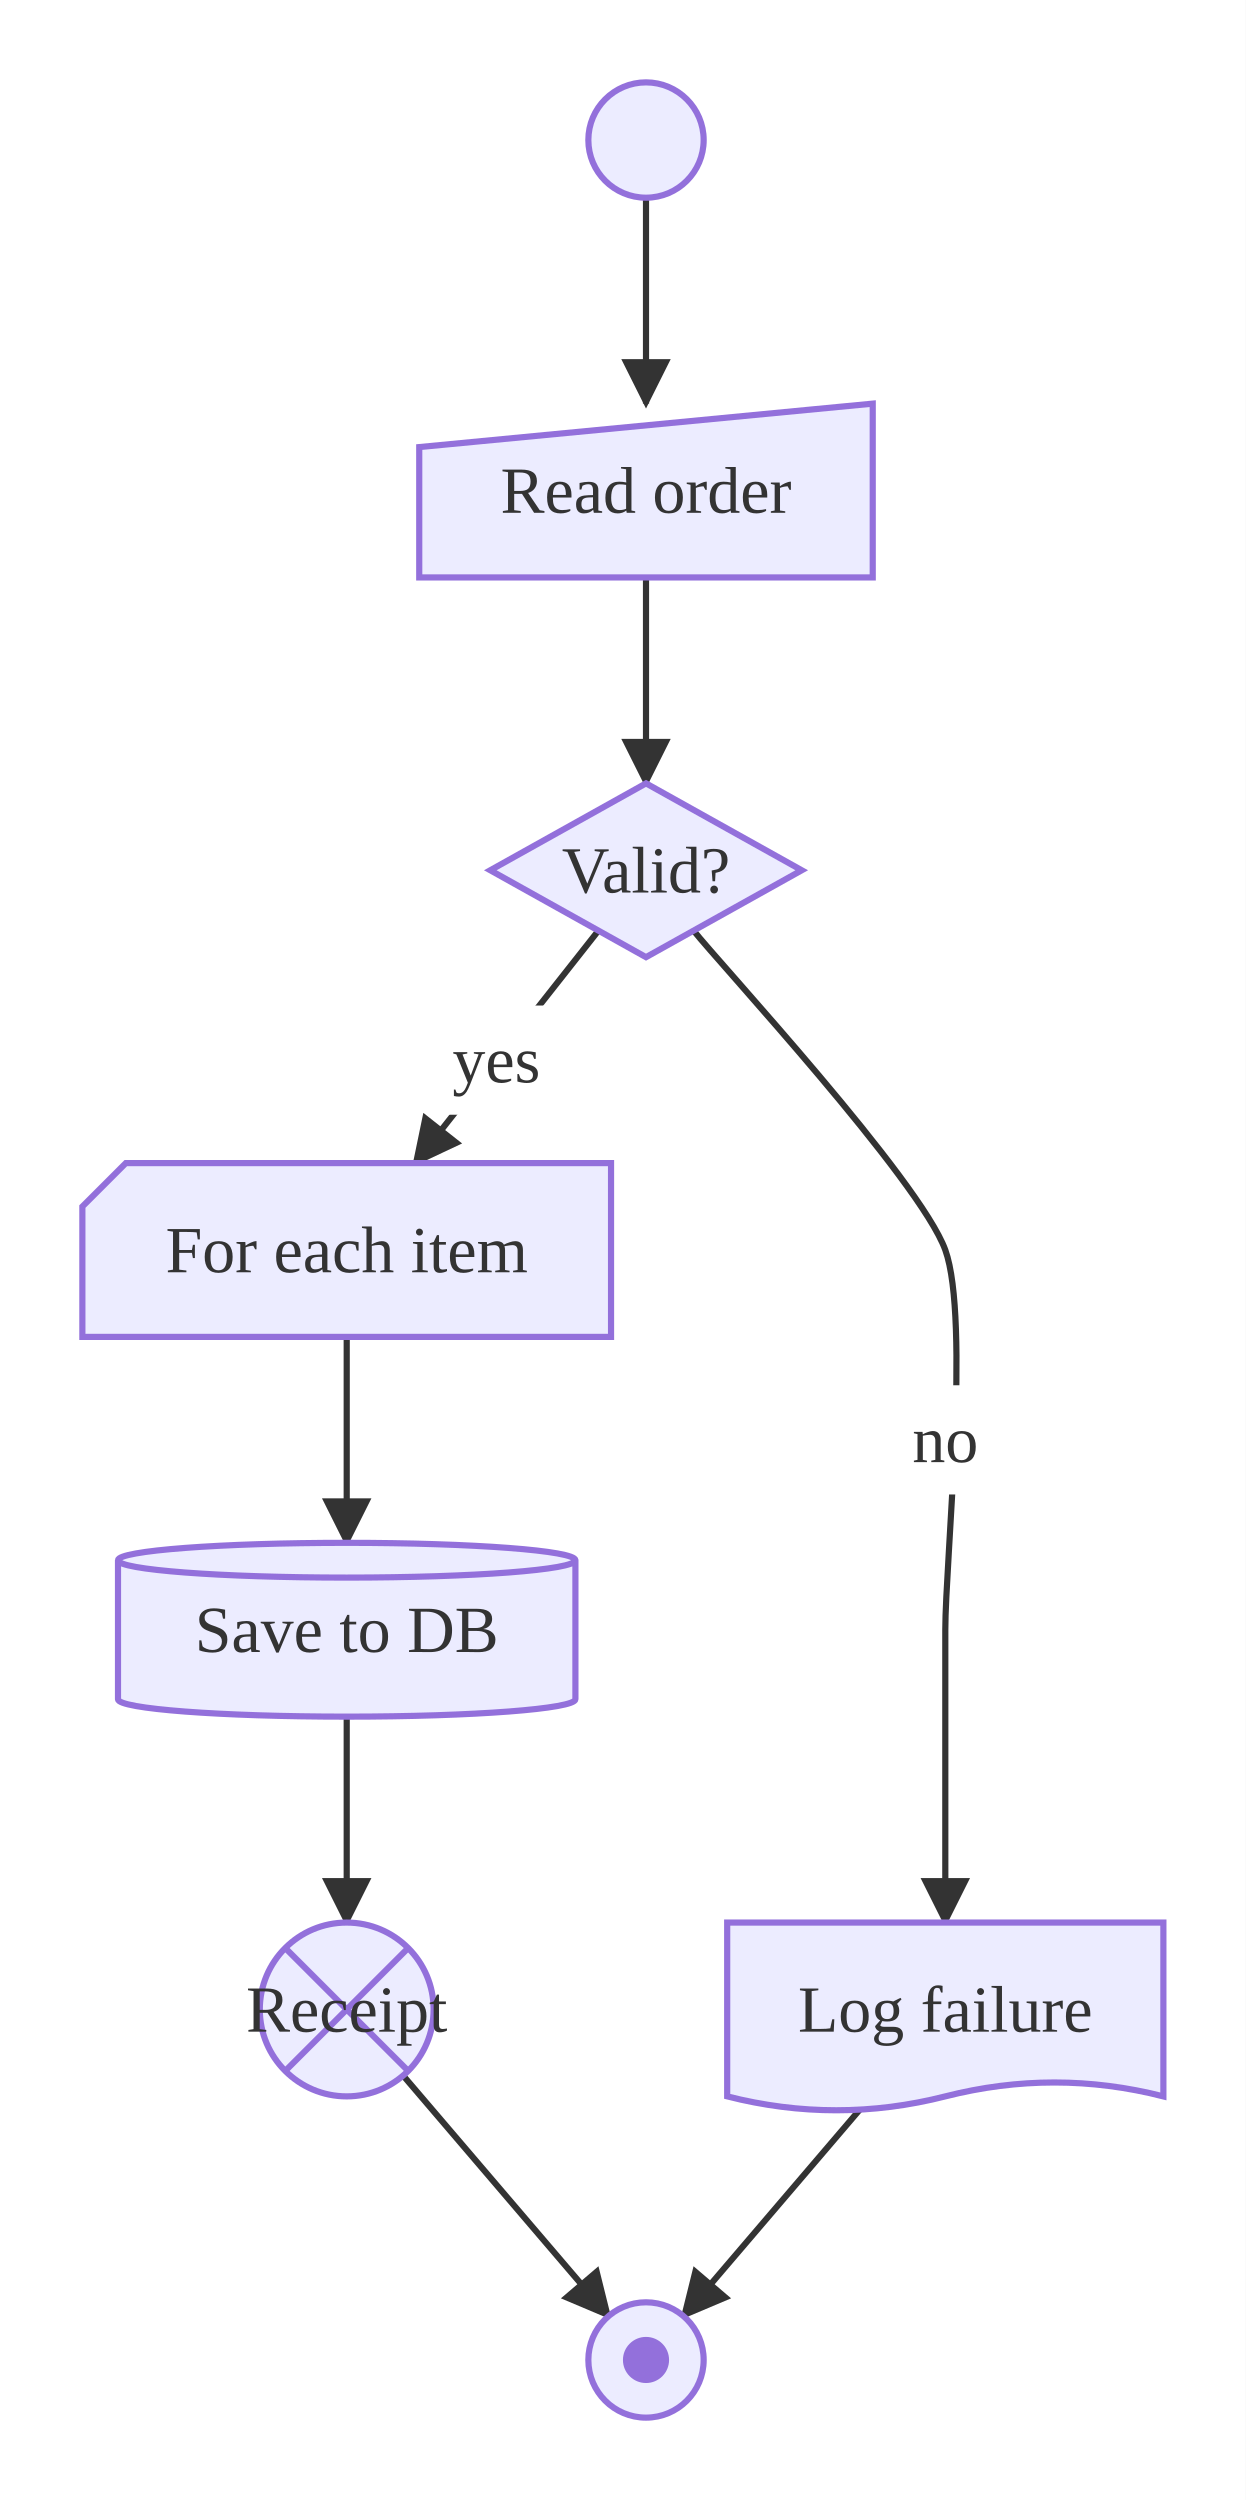
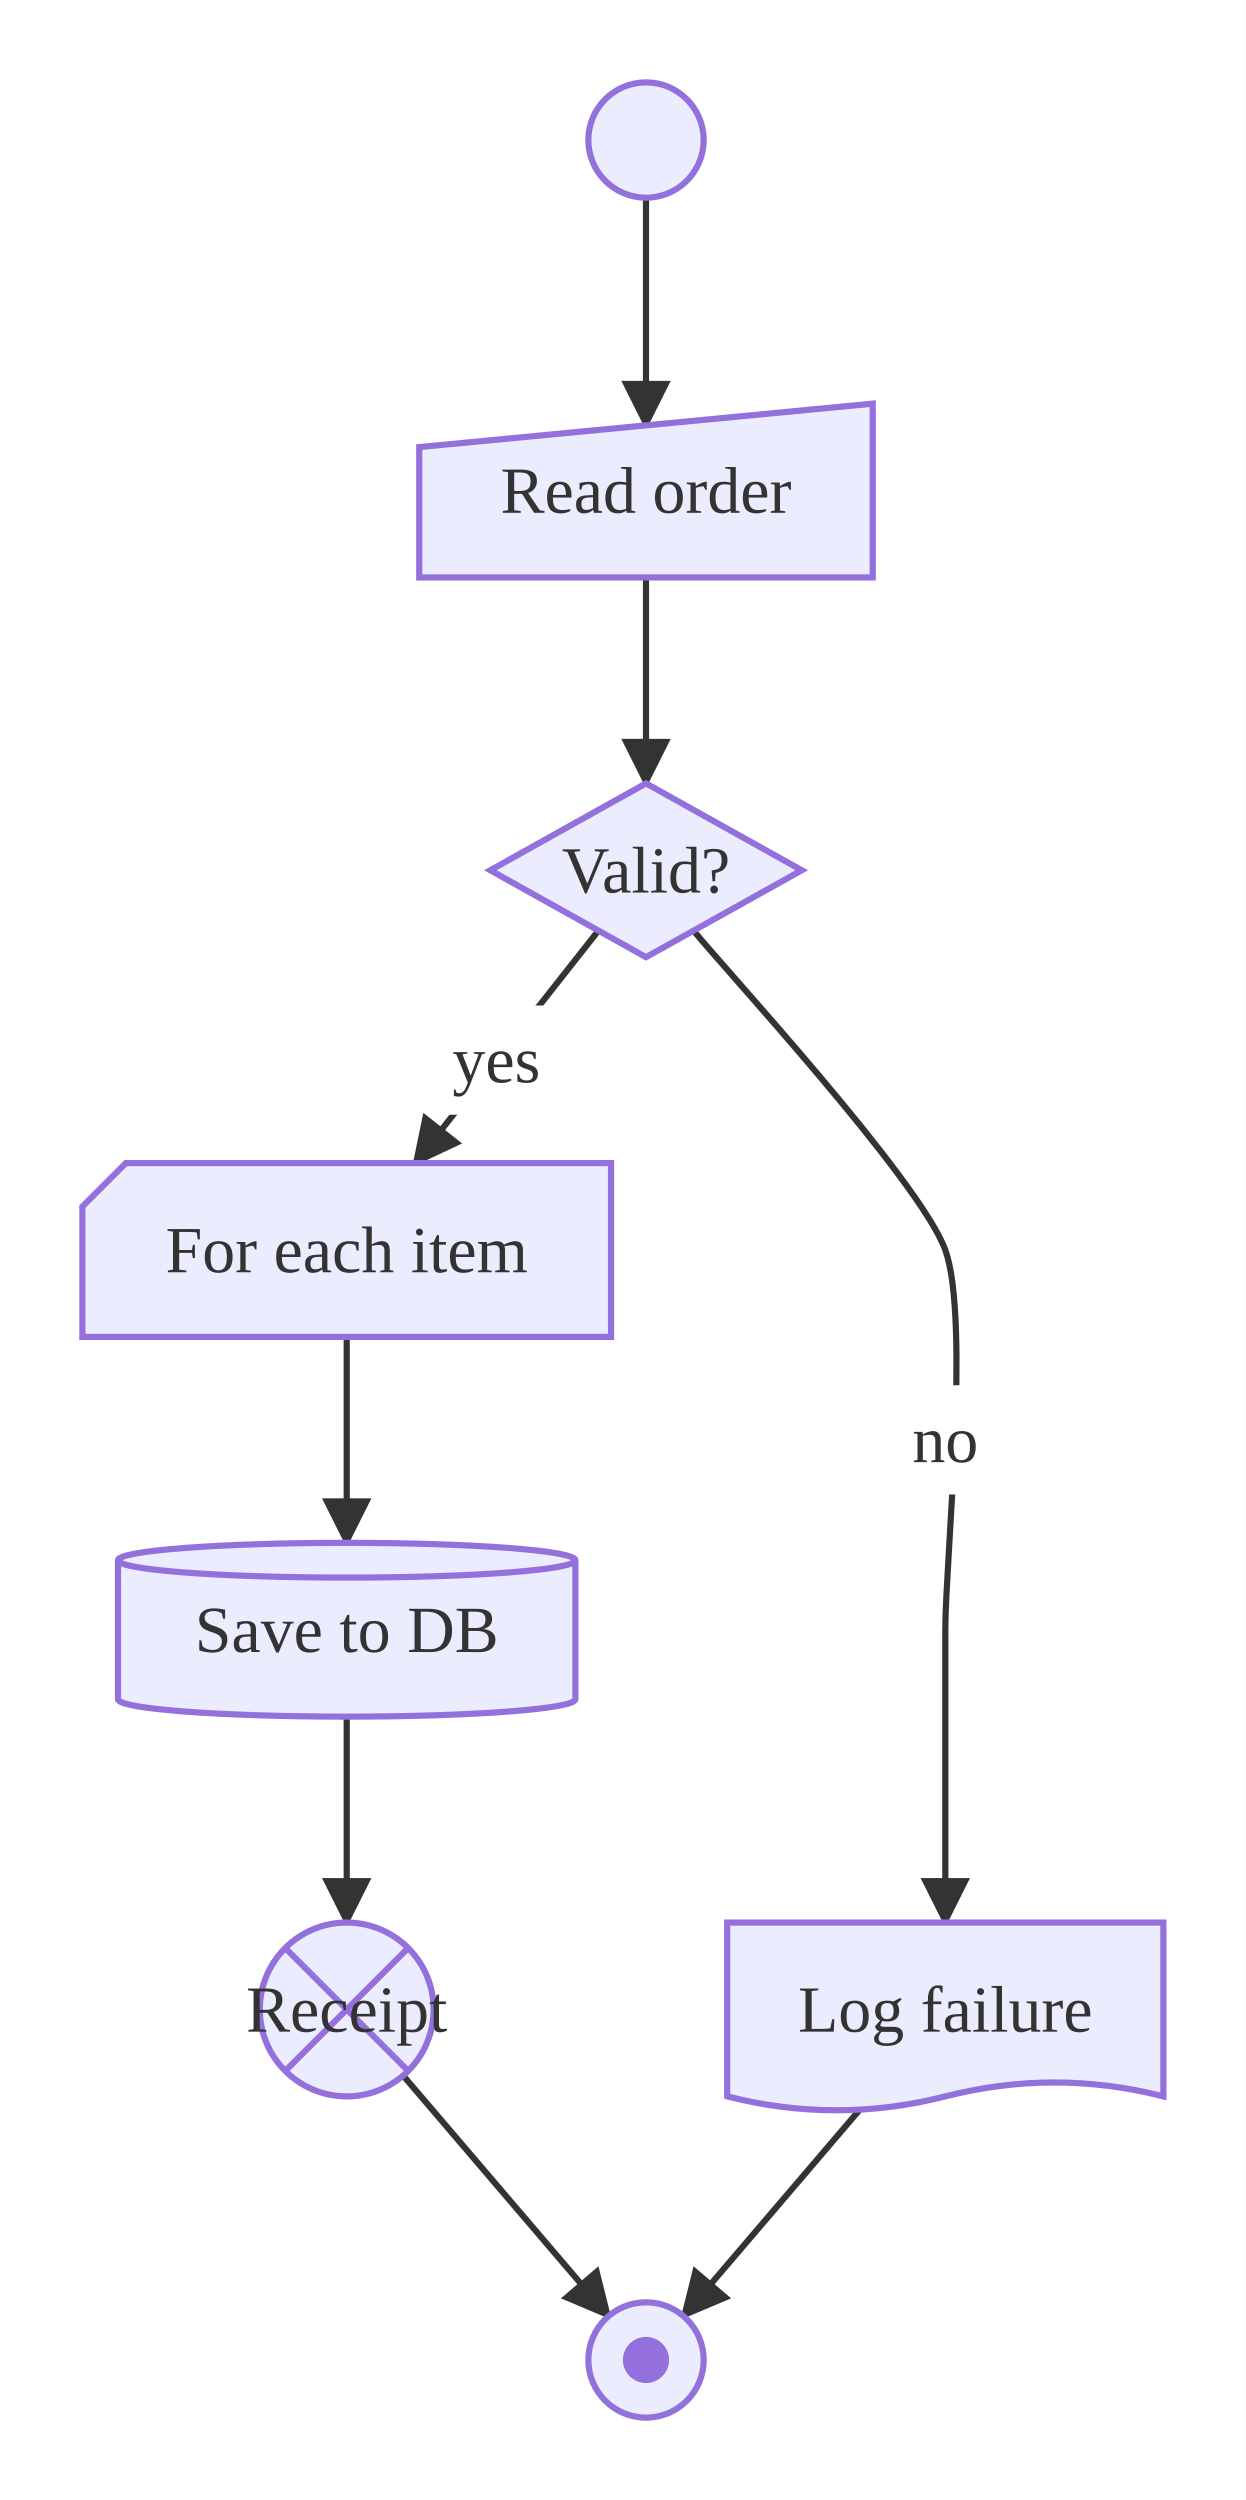
<svg xmlns="http://www.w3.org/2000/svg" viewBox="0 0 302.47 607.00">
  <defs>
    <marker id="arrow-arrow-solid" viewBox="0 0 10 10" refX="9.00" refY="5.00" markerWidth="8.00" markerHeight="8.00" orient="auto">
      <polygon points="0,0 10,5 0,10" style="fill:#333" />
    </marker>
  </defs>
  <rect x="0.00" y="0.00" width="302.47" height="607.00" style="fill:#fff;stroke:none" />
  <path d="M168.40,225.95 C174.51,233.71 223.40,286.53 229.52,303.50 C235.63,320.47 229.52,379.37 229.52,395.70 C229.52,412.03 229.52,459.69 229.52,466.80" style="stroke:#333;stroke-width:1.5;fill:none" marker-end="url(#arrow-arrow-solid)" />
  <rect x="216.61" y="336.35" width="25.81" height="26.50" rx="3.00" ry="3.00" style="fill:#fff;stroke:none" />
  <text x="229.52" y="349.60" text-anchor="middle" dominant-baseline="central" font-size="16.00" style="fill:#333;font-size:16.00px">no</text>
  <line x1="145.30" y1="225.95" x2="100.81" y2="282.40" style="stroke:#333;stroke-width:1.5;fill:none" marker-end="url(#arrow-arrow-solid)" />
  <rect x="104.06" y="244.15" width="32.91" height="26.50" rx="3.00" ry="3.00" style="fill:#fff;stroke:none" />
  <text x="120.51" y="257.40" text-anchor="middle" dominant-baseline="central" font-size="16.00" style="fill:#333;font-size:16.00px">yes</text>
  <line x1="156.85" y1="140.20" x2="156.85" y2="190.20" style="stroke:#333;stroke-width:1.5;fill:none" marker-end="url(#arrow-arrow-solid)" />
  <line x1="211.50" y1="509.00" x2="165.94" y2="562.35" style="stroke:#333;stroke-width:1.5;fill:none" marker-end="url(#arrow-arrow-solid)" />
  <line x1="84.18" y1="324.60" x2="84.18" y2="374.60" style="stroke:#333;stroke-width:1.5;fill:none" marker-end="url(#arrow-arrow-solid)" />
  <line x1="84.18" y1="416.80" x2="84.18" y2="466.80" style="stroke:#333;stroke-width:1.5;fill:none" marker-end="url(#arrow-arrow-solid)" />
-   <line x1="156.85" y1="48.00" x2="156.85" y2="98.00" style="stroke:#333;stroke-width:1.5;fill:none" marker-end="url(#arrow-arrow-solid)" />
+   <line x1="156.85" y1="48.00" x2="156.85" y2="103.28" style="stroke:#333;stroke-width:1.5;fill:none" marker-end="url(#arrow-arrow-solid)" />
  <line x1="97.88" y1="503.95" x2="147.76" y2="562.35" style="stroke:#333;stroke-width:1.5;fill:none" marker-end="url(#arrow-arrow-solid)" />
  <circle cx="156.85" cy="34.00" r="14.00" style="fill:#ECECFF;stroke:#9370DB;stroke-width:1.50" />
  <text x="156.85" y="34.00" text-anchor="middle" dominant-baseline="central" font-size="16.00" style="fill:#333;font-size:16.00px" />
  <polygon points="101.79,108.55 211.90,98.00 211.90,140.20 101.79,140.20" style="fill:#ECECFF;stroke:#9370DB;stroke-width:1.50" />
  <text x="156.85" y="119.10" text-anchor="middle" dominant-baseline="central" font-size="16.00" style="fill:#333;font-size:16.00px">Read order</text>
  <polygon points="156.85,190.20 194.66,211.30 156.85,232.40 119.04,211.30" style="fill:#ECECFF;stroke:#9370DB;stroke-width:1.50" />
  <text x="156.85" y="211.30" text-anchor="middle" dominant-baseline="central" font-size="16.00" style="fill:#333;font-size:16.00px">Valid?</text>
  <path d="M176.56,466.80 L282.47,466.80 L282.47,509.00 Q255.99,502.25 229.52,509.00 T176.56,509.00 Z" style="fill:#ECECFF;stroke:#9370DB;stroke-width:1.50" />
  <text x="229.52" y="487.90" text-anchor="middle" dominant-baseline="central" font-size="16.00" style="fill:#333;font-size:16.00px">Log failure</text>
  <polygon points="30.55,282.40 148.36,282.40 148.36,324.60 20.00,324.60 20.00,292.95" style="fill:#ECECFF;stroke:#9370DB;stroke-width:1.50" />
  <text x="84.18" y="303.50" text-anchor="middle" dominant-baseline="central" font-size="16.00" style="fill:#333;font-size:16.00px">For each item</text>
  <path d="M28.65,378.82 L28.65,412.58 A55.53,4.22 0 0,0 139.71,412.58 L139.71,378.82 A55.53,4.22 0 0,0 28.65,378.82 M28.65,378.82 A55.53,4.22 0 0,0 139.71,378.82" style="fill:#ECECFF;stroke:#9370DB;stroke-width:1.50" />
  <text x="84.18" y="395.70" text-anchor="middle" dominant-baseline="central" font-size="16.00" style="fill:#333;font-size:16.00px">Save to DB</text>
  <circle cx="84.18" cy="487.90" r="21.10" style="fill:#ECECFF;stroke:#9370DB;stroke-width:1.50" />
  <line x1="69.26" y1="472.98" x2="99.10" y2="502.82" style="stroke:#9370DB;stroke-width:1.50" />
  <line x1="69.26" y1="502.82" x2="99.10" y2="472.98" style="stroke:#9370DB;stroke-width:1.50" />
  <text x="84.18" y="487.90" text-anchor="middle" dominant-baseline="central" font-size="16.00" style="fill:#333;font-size:16.00px">Receipt</text>
  <circle cx="156.85" cy="573.00" r="14.00" style="fill:#ECECFF;stroke:#9370DB;stroke-width:1.50" />
  <circle cx="156.85" cy="573.00" r="5.60" style="fill:#9370DB;stroke:none" />
  <text x="156.85" y="573.00" text-anchor="middle" dominant-baseline="central" font-size="16.00" style="fill:#333;font-size:16.00px" />
</svg>
